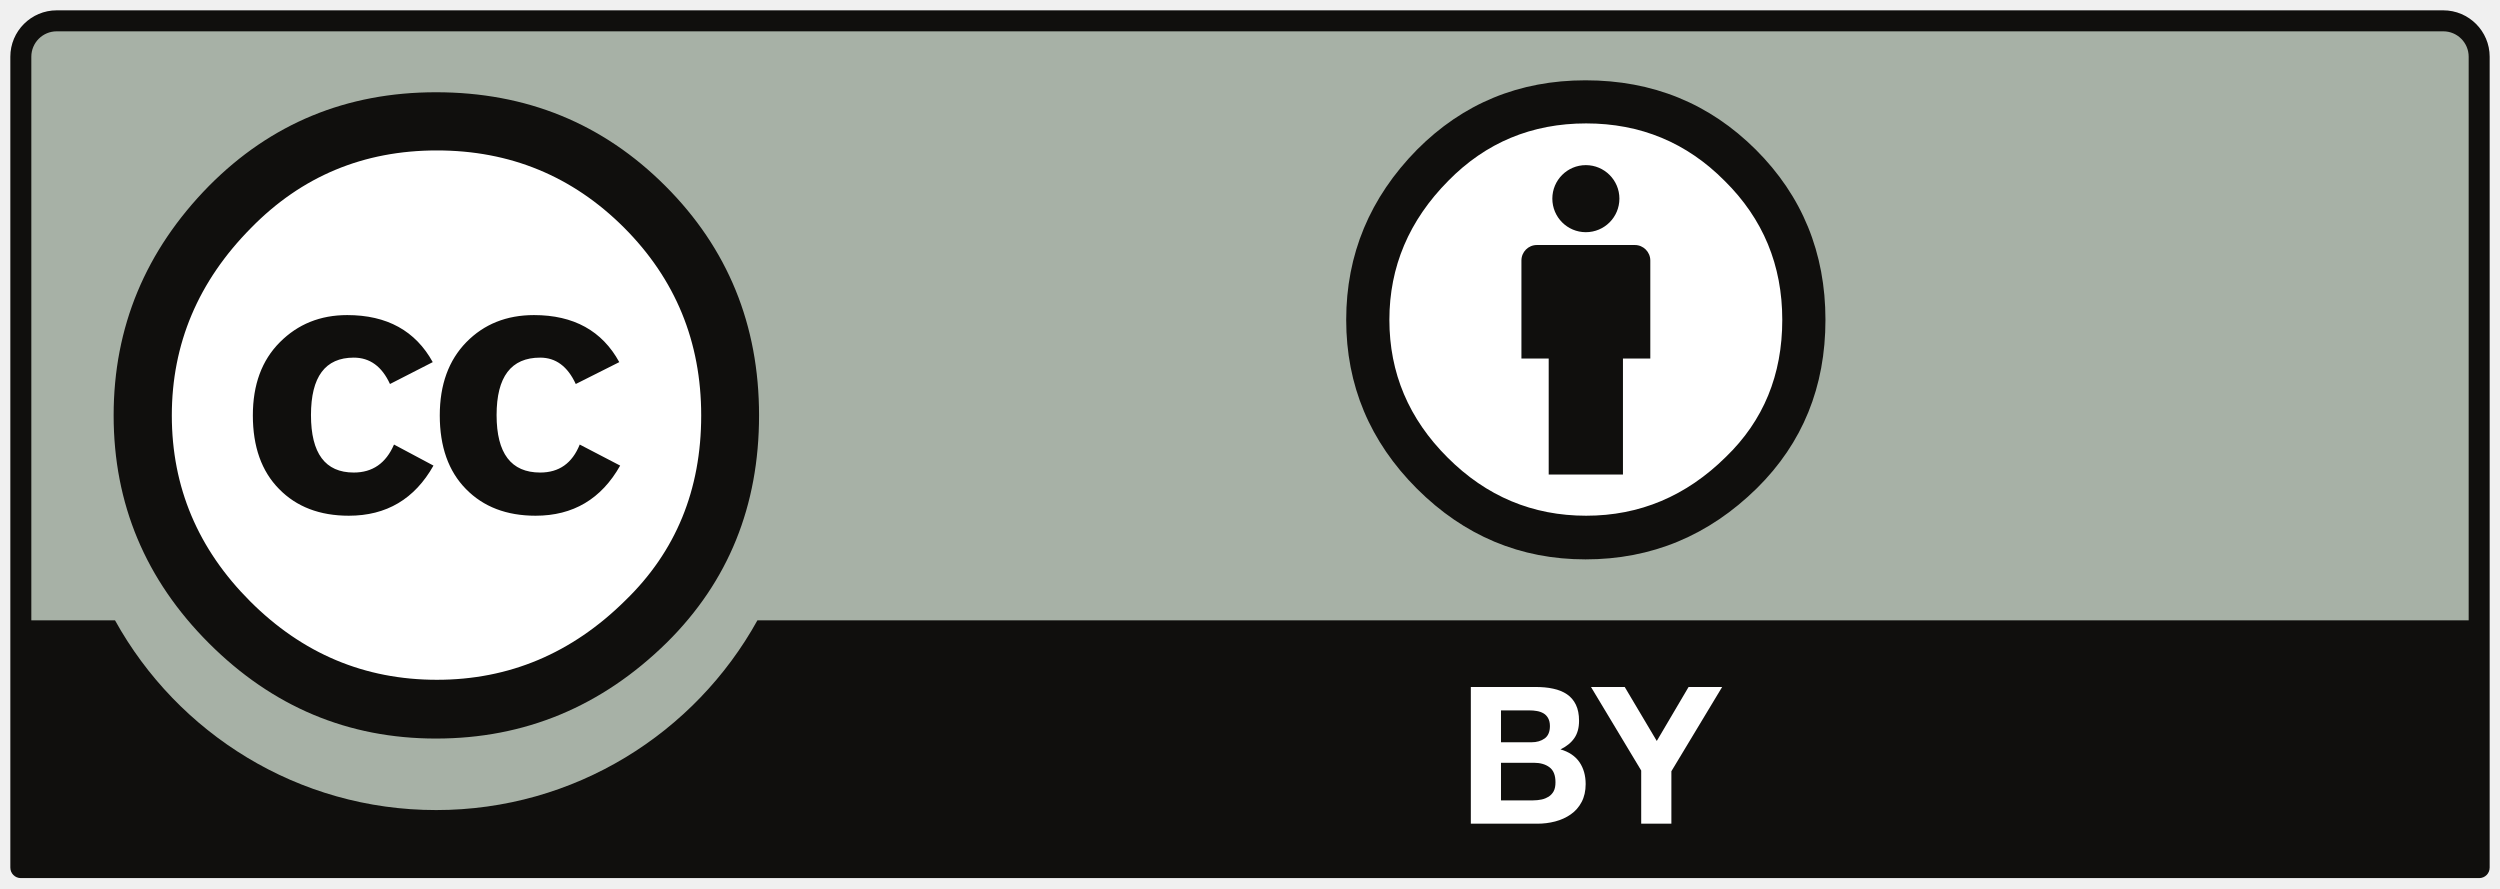
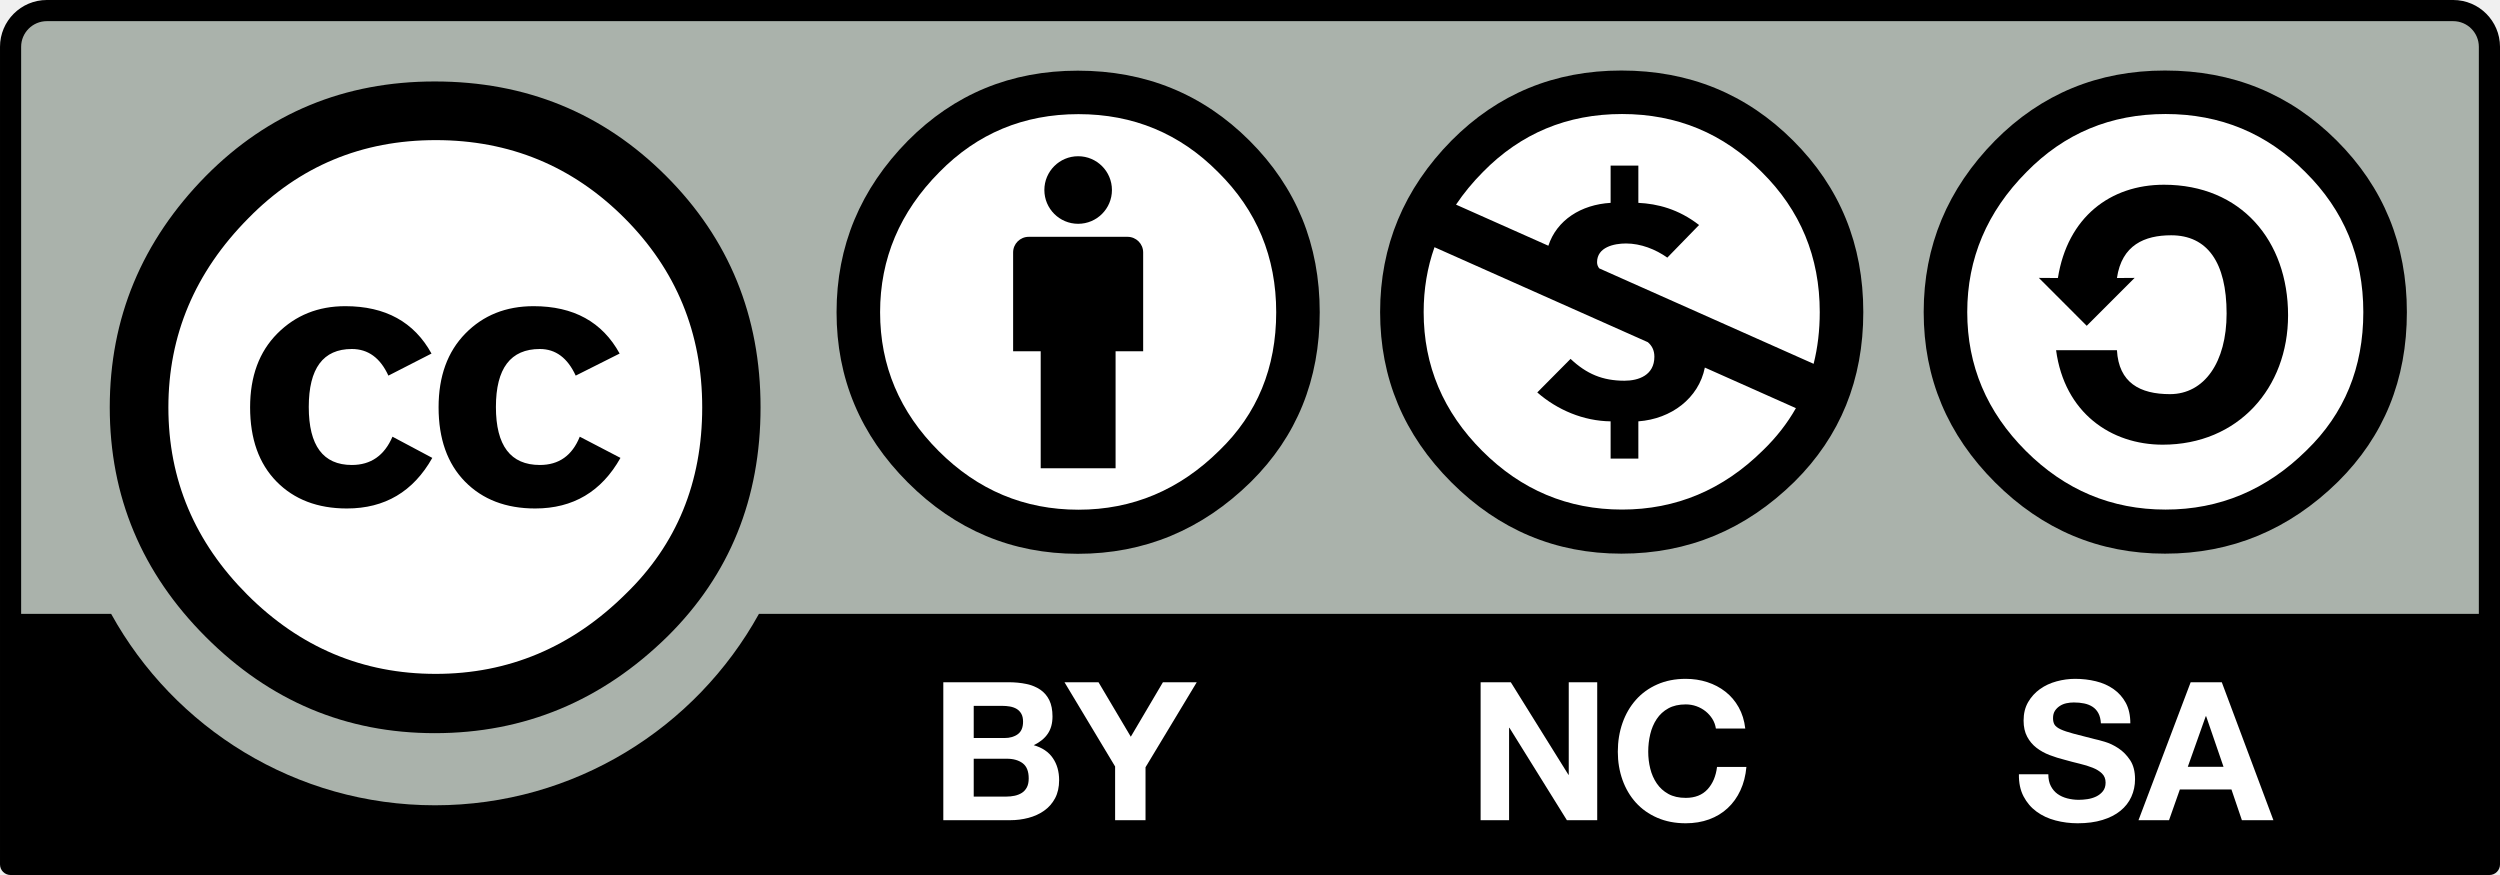
- <svg xmlns="http://www.w3.org/2000/svg" width="121pt" height="43pt" viewBox="0 0 121 43" version="1.1">
-   <g id="surface1">
-     <path style=" stroke:none;fill-rule:nonzero;fill:rgb(65.52%,69.33%,64.906%);fill-opacity:1;" d="M 3.641 1.008 L 116.992 1.211 C 118.578 1.211 119.992 0.973 119.992 4.367 L 119.855 41.699 L 0.781 41.699 L 0.781 4.23 C 0.781 2.555 0.941 1.008 3.641 1.008 " />
-     <path style=" stroke:none;fill-rule:nonzero;fill:rgb(6.302%,5.762%,5.057%);fill-opacity:1;" d="M 118.254 0.5 L 2.746 0.5 C 1.508 0.5 0.5 1.508 0.5 2.746 L 0.5 41.992 C 0.5 42.273 0.727 42.5 1.008 42.5 L 119.992 42.5 C 120.273 42.5 120.5 42.273 120.5 41.992 L 120.5 2.746 C 120.5 1.508 119.492 0.5 118.254 0.5 Z M 2.746 1.516 L 118.254 1.516 C 118.934 1.516 119.484 2.066 119.484 2.746 C 119.484 2.746 119.484 18.594 119.484 30.023 L 36.66 30.023 C 33.633 35.492 27.805 39.207 21.113 39.207 C 14.418 39.207 8.594 35.496 5.566 30.023 L 1.516 30.023 C 1.516 18.594 1.516 2.746 1.516 2.746 C 1.516 2.066 2.066 1.516 2.746 1.516 " />
-     <path style=" stroke:none;fill-rule:nonzero;fill:rgb(100%,100%,100%);fill-opacity:1;" d="M 74.309 33.25 C 74.625 33.25 74.91 33.273 75.172 33.332 C 75.434 33.387 75.656 33.477 75.844 33.605 C 76.027 33.73 76.172 33.898 76.273 34.109 C 76.375 34.32 76.426 34.578 76.426 34.887 C 76.426 35.223 76.352 35.5 76.199 35.723 C 76.047 35.945 75.824 36.125 75.527 36.27 C 75.934 36.387 76.242 36.594 76.445 36.887 C 76.645 37.18 76.746 37.535 76.746 37.949 C 76.746 38.281 76.68 38.574 76.551 38.816 C 76.422 39.062 76.246 39.262 76.027 39.414 C 75.805 39.57 75.555 39.684 75.273 39.758 C 74.988 39.832 74.703 39.867 74.402 39.867 L 71.188 39.867 L 71.188 33.25 Z M 74.121 35.926 C 74.383 35.926 74.594 35.863 74.766 35.738 C 74.93 35.617 75.016 35.418 75.016 35.141 C 75.016 34.984 74.984 34.859 74.93 34.762 C 74.875 34.66 74.801 34.582 74.707 34.527 C 74.613 34.473 74.508 34.434 74.387 34.414 C 74.27 34.391 74.141 34.383 74.012 34.383 L 72.648 34.383 L 72.648 35.926 Z M 74.207 38.738 C 74.352 38.738 74.484 38.723 74.617 38.695 C 74.746 38.668 74.859 38.617 74.961 38.555 C 75.059 38.488 75.141 38.402 75.199 38.293 C 75.258 38.18 75.285 38.039 75.285 37.863 C 75.285 37.523 75.191 37.281 74.996 37.137 C 74.805 36.992 74.551 36.918 74.234 36.918 L 72.648 36.918 L 72.648 38.738 L 74.207 38.738 " />
-     <path style=" stroke:none;fill-rule:nonzero;fill:rgb(100%,100%,100%);fill-opacity:1;" d="M 77.004 33.25 L 78.637 33.25 L 80.188 35.863 L 81.727 33.25 L 83.352 33.25 L 80.895 37.328 L 80.895 39.867 L 79.434 39.867 L 79.434 37.293 L 77.004 33.25 " />
-     <path style=" stroke:none;fill-rule:nonzero;fill:rgb(100%,100%,100%);fill-opacity:1;" d="M 34.754 20.105 C 34.758 27.637 28.656 33.742 21.129 33.75 C 13.598 33.75 7.488 27.652 7.484 20.121 C 7.484 20.117 7.484 20.113 7.484 20.105 C 7.48 12.578 13.582 6.469 21.109 6.465 C 28.641 6.461 34.75 12.559 34.754 20.09 C 34.754 20.094 34.754 20.102 34.754 20.105 " />
-     <path style=" stroke:none;fill-rule:nonzero;fill:rgb(6.302%,5.762%,5.057%);fill-opacity:1;" d="M 32.203 9 C 35.227 12.023 36.738 15.727 36.738 20.105 C 36.738 24.484 35.254 28.148 32.281 31.094 C 29.129 34.195 25.402 35.746 21.102 35.746 C 16.852 35.746 13.188 34.207 10.113 31.133 C 7.039 28.059 5.5 24.383 5.5 20.105 C 5.5 15.832 7.039 12.129 10.113 9 C 13.109 5.977 16.773 4.465 21.102 4.465 C 25.48 4.465 29.18 5.977 32.203 9 Z M 12.148 11.035 C 9.594 13.617 8.316 16.641 8.316 20.109 C 8.316 23.578 9.582 26.578 12.109 29.105 C 14.641 31.637 17.652 32.902 21.145 32.902 C 24.641 32.902 27.68 31.621 30.262 29.066 C 32.711 26.695 33.938 23.711 33.938 20.109 C 33.938 16.539 32.691 13.508 30.203 11.016 C 27.711 8.527 24.691 7.281 21.145 7.281 C 17.598 7.281 14.598 8.531 12.148 11.035 Z M 18.875 18.586 C 18.484 17.734 17.902 17.309 17.121 17.309 C 15.742 17.309 15.051 18.234 15.051 20.09 C 15.051 21.945 15.742 22.871 17.121 22.871 C 18.031 22.871 18.68 22.422 19.07 21.516 L 20.98 22.535 C 20.07 24.152 18.703 24.961 16.883 24.961 C 15.477 24.961 14.352 24.531 13.508 23.668 C 12.66 22.809 12.238 21.621 12.238 20.105 C 12.238 18.617 12.672 17.438 13.547 16.562 C 14.418 15.688 15.504 15.25 16.805 15.25 C 18.73 15.25 20.109 16.012 20.945 17.527 Z M 27.867 18.586 C 27.473 17.734 26.902 17.309 26.145 17.309 C 24.738 17.309 24.035 18.234 24.035 20.09 C 24.035 21.945 24.738 22.871 26.145 22.871 C 27.059 22.871 27.695 22.422 28.059 21.516 L 30.016 22.535 C 29.105 24.152 27.738 24.961 25.922 24.961 C 24.52 24.961 23.395 24.531 22.551 23.668 C 21.707 22.809 21.285 21.621 21.285 20.105 C 21.285 18.617 21.715 17.438 22.57 16.562 C 23.426 15.688 24.52 15.25 25.844 15.25 C 27.766 15.25 29.145 16.012 29.973 17.527 L 27.867 18.586 " />
-     <path style=" stroke:none;fill-rule:nonzero;fill:rgb(100%,100%,100%);fill-opacity:1;" d="M 76.77 4.977 C 82.699 4.977 87.508 9.785 87.508 15.719 C 87.508 21.648 82.699 26.457 76.77 26.457 C 70.836 26.457 66.027 21.648 66.027 15.719 C 66.027 9.785 70.836 4.977 76.77 4.977 " />
-     <path style=" stroke:none;fill-rule:nonzero;fill:rgb(6.302%,5.762%,5.057%);fill-opacity:1;" d="M 79.875 12.609 C 79.875 12.195 79.539 11.859 79.129 11.859 L 74.383 11.859 C 73.969 11.859 73.637 12.195 73.637 12.609 L 73.637 17.352 L 74.957 17.352 L 74.957 22.969 L 78.551 22.969 L 78.551 17.352 L 79.875 17.352 L 79.875 12.609 " />
-     <path style=" stroke:none;fill-rule:nonzero;fill:rgb(6.302%,5.762%,5.057%);fill-opacity:1;" d="M 76.754 7.992 C 77.652 7.992 78.379 8.719 78.379 9.613 C 78.379 10.512 77.652 11.238 76.754 11.238 C 75.859 11.238 75.133 10.512 75.133 9.613 C 75.133 8.719 75.859 7.992 76.754 7.992 " />
-     <path style=" stroke:none;fill-rule:nonzero;fill:rgb(6.302%,5.762%,5.057%);fill-opacity:1;" d="M 76.738 3.887 C 73.527 3.887 70.809 5.008 68.582 7.246 C 66.301 9.566 65.156 12.312 65.156 15.48 C 65.156 18.648 66.301 21.375 68.582 23.656 C 70.867 25.934 73.586 27.074 76.738 27.074 C 79.934 27.074 82.703 25.926 85.039 23.625 C 87.246 21.441 88.352 18.727 88.352 15.48 C 88.352 12.234 87.227 9.488 84.984 7.246 C 82.738 5.008 79.992 3.887 76.738 3.887 Z M 76.77 5.973 C 79.402 5.973 81.637 6.902 83.473 8.754 C 85.332 10.59 86.262 12.832 86.262 15.48 C 86.262 18.148 85.352 20.359 83.531 22.117 C 81.613 24.012 79.363 24.961 76.77 24.961 C 74.176 24.961 71.941 24.023 70.066 22.148 C 68.184 20.273 67.246 18.051 67.246 15.48 C 67.246 12.91 68.199 10.668 70.094 8.754 C 71.91 6.902 74.137 5.973 76.77 5.973 " />
+ <svg xmlns="http://www.w3.org/2000/svg" width="120" height="42" id="svg2759" version="1.0">
+   <defs id="defs2761" />
+   <g id="layer1">
+     <g transform="matrix(0.9937808,0,0,0.9936696,-437.1233,-74.43691)" id="g117">
+       <path id="path3817_5_" nodetypes="ccccccc" d="M 443.289,75.367 L 557.352,75.569 C 558.946,75.569 560.37,75.333 560.37,78.75 L 560.23,116.317 L 440.41,116.317 L 440.41,78.61 C 440.41,76.925 440.573,75.367 443.289,75.367 z" style="fill:#aab2ab" />
+       <path d="M 558.349,74.911 L 442.121,74.911 C 440.874,74.911 439.859,75.926 439.859,77.172 L 439.859,116.668 C 439.859,116.95 440.087,117.179 440.37,117.179 L 560.099,117.179 C 560.381,117.179 560.61,116.95 560.61,116.668 L 560.61,77.172 C 560.61,75.926 559.595,74.911 558.349,74.911 z M 442.121,75.933 L 558.349,75.933 C 559.033,75.933 559.588,76.489 559.588,77.172 C 559.588,77.172 559.588,93.069 559.588,104.566 L 476.515,104.566 C 473.47,110.072 467.603,113.811 460.871,113.811 C 454.136,113.811 448.271,110.076 445.228,104.566 L 440.88,104.566 C 440.88,93.069 440.88,77.172 440.88,77.172 C 440.88,76.489 441.437,75.933 442.121,75.933 z" id="path120" />
+       <g id="g5908_5_" transform="matrix(0.872921,0,0,0.872921,50.12536,143.2144)">
+         <path id="path5906_5_" cx="296.354" ry="22.94" cy="264.358" type="arc" rx="22.94" d="M 486.266,-55.707 C 486.272,-47.026 479.238,-39.985 470.558,-39.98 C 461.878,-39.974 454.836,-47.007 454.831,-55.688 C 454.831,-55.694 454.831,-55.7 454.831,-55.707 C 454.825,-64.387 461.859,-71.428 470.539,-71.434 C 479.22,-71.439 486.261,-64.406 486.266,-55.726 C 486.266,-55.719 486.266,-55.713 486.266,-55.707 z" style="fill:#ffffff" />
+         <g id="g5706_5_" transform="translate(-289.6157,99.0653)">
+           <path id="path5708_5_" d="M 772.942,-167.574 C 776.427,-164.089 778.169,-159.821 778.169,-154.772 C 778.169,-149.723 776.457,-145.5 773.031,-142.104 C 769.395,-138.528 765.099,-136.74 760.141,-136.74 C 755.243,-136.74 751.021,-138.513 747.477,-142.06 C 743.931,-145.605 742.159,-149.842 742.159,-154.772 C 742.159,-159.701 743.931,-163.968 747.477,-167.574 C 750.932,-171.061 755.154,-172.804 760.141,-172.804 C 765.19,-172.804 769.456,-171.061 772.942,-167.574 z M 749.823,-165.229 C 746.876,-162.253 745.403,-158.766 745.403,-154.767 C 745.403,-150.769 746.862,-147.312 749.777,-144.396 C 752.695,-141.48 756.166,-140.021 760.195,-140.021 C 764.223,-140.021 767.725,-141.494 770.702,-144.44 C 773.528,-147.177 774.941,-150.618 774.941,-154.767 C 774.941,-158.885 773.504,-162.38 770.633,-165.252 C 767.762,-168.122 764.283,-169.558 760.195,-169.558 C 756.107,-169.558 752.648,-168.115 749.823,-165.229 z M 757.577,-156.526 C 757.127,-157.508 756.454,-157.999 755.554,-157.999 C 753.966,-157.999 753.171,-156.929 753.171,-154.79 C 753.171,-152.65 753.966,-151.581 755.554,-151.581 C 756.604,-151.581 757.353,-152.102 757.803,-153.146 L 760.006,-151.973 C 758.955,-150.107 757.38,-149.174 755.28,-149.174 C 753.66,-149.174 752.363,-149.671 751.388,-150.663 C 750.413,-151.657 749.925,-153.027 749.925,-154.772 C 749.925,-156.487 750.428,-157.848 751.433,-158.857 C 752.438,-159.865 753.691,-160.369 755.191,-160.369 C 757.411,-160.369 759,-159.495 759.962,-157.747 L 757.577,-156.526 z M 767.941,-156.526 C 767.49,-157.508 766.829,-157.999 765.958,-157.999 C 764.338,-157.999 763.526,-156.929 763.526,-154.79 C 763.526,-152.65 764.338,-151.581 765.958,-151.581 C 767.01,-151.581 767.746,-152.102 768.166,-153.146 L 770.418,-151.973 C 769.37,-150.107 767.797,-149.174 765.7,-149.174 C 764.082,-149.174 762.788,-149.671 761.814,-150.663 C 760.841,-151.657 760.354,-153.027 760.354,-154.772 C 760.354,-156.487 760.848,-157.848 761.837,-158.857 C 762.825,-159.865 764.082,-160.369 765.611,-160.369 C 767.827,-160.369 769.414,-159.495 770.372,-157.747 L 767.941,-156.526 z" />
+         </g>
+       </g>
+       <g id="g126">
+         <circle cx="491.946" cy="90.232" r="10.806" id="circle128" style="fill:#ffffff" />
+         <g id="g130">
+           <path d="M 495.074,87.105 C 495.074,86.688 494.736,86.351 494.32,86.351 L 489.547,86.351 C 489.131,86.351 488.793,86.688 488.793,87.105 L 488.793,91.878 L 490.125,91.878 L 490.125,97.53 L 493.742,97.53 L 493.742,91.878 L 495.074,91.878 L 495.074,87.105 L 495.074,87.105 z" id="path132" />
+           <circle cx="491.934" cy="84.09" r="1.632" id="circle134" />
+         </g>
+         <path clip-rule="evenodd" d="M 491.918,78.325 C 488.687,78.325 485.951,79.453 483.711,81.709 C 481.414,84.042 480.265,86.805 480.265,89.994 C 480.265,93.183 481.414,95.925 483.711,98.221 C 486.009,100.515 488.746,101.663 491.918,101.663 C 495.131,101.663 497.917,100.506 500.273,98.191 C 502.493,95.994 503.602,93.261 503.602,89.994 C 503.602,86.726 502.473,83.965 500.214,81.709 C 497.956,79.453 495.191,78.325 491.918,78.325 z M 491.949,80.425 C 494.597,80.425 496.845,81.359 498.695,83.226 C 500.565,85.073 501.5,87.33 501.5,89.994 C 501.5,92.677 500.584,94.904 498.753,96.674 C 496.826,98.58 494.557,99.533 491.949,99.533 C 489.338,99.533 487.089,98.59 485.201,96.703 C 483.312,94.817 482.368,92.581 482.368,89.994 C 482.368,87.407 483.322,85.151 485.23,83.226 C 487.061,81.359 489.3,80.425 491.949,80.425 z" id="path136" style="fill-rule:evenodd" />
+       </g>
+       <g enable-background="new    " id="g138">
+         <path d="M 488.563,107.867 C 488.88,107.867 489.17,107.896 489.432,107.951 C 489.694,108.007 489.918,108.099 490.106,108.227 C 490.292,108.354 490.437,108.523 490.541,108.734 C 490.643,108.946 490.695,109.207 490.695,109.519 C 490.695,109.854 490.619,110.134 490.465,110.357 C 490.313,110.582 490.086,110.765 489.788,110.908 C 490.2,111.026 490.507,111.233 490.71,111.529 C 490.914,111.825 491.015,112.182 491.015,112.599 C 491.015,112.935 490.95,113.226 490.819,113.472 C 490.688,113.717 490.511,113.918 490.29,114.073 C 490.069,114.229 489.816,114.345 489.533,114.419 C 489.249,114.494 488.958,114.531 488.658,114.531 L 485.421,114.531 L 485.421,107.867 L 488.563,107.867 L 488.563,107.867 z M 488.375,110.562 C 488.637,110.562 488.852,110.5 489.02,110.376 C 489.189,110.252 489.273,110.051 489.273,109.771 C 489.273,109.616 489.245,109.488 489.189,109.39 C 489.132,109.29 489.058,109.213 488.964,109.156 C 488.871,109.101 488.763,109.062 488.642,109.04 C 488.52,109.019 488.394,109.008 488.263,109.008 L 486.89,109.008 L 486.89,110.562 L 488.375,110.562 z M 488.461,113.391 C 488.605,113.391 488.742,113.377 488.873,113.349 C 489.003,113.32 489.119,113.273 489.219,113.209 C 489.319,113.144 489.398,113.055 489.458,112.942 C 489.516,112.831 489.546,112.688 489.546,112.514 C 489.546,112.172 489.45,111.928 489.256,111.781 C 489.063,111.636 488.807,111.562 488.49,111.562 L 486.89,111.562 L 486.89,113.391 L 488.461,113.391 z" id="path140" style="fill:#ffffff" />
+         <path d="M 491.274,107.867 L 492.917,107.867 L 494.477,110.499 L 496.029,107.867 L 497.663,107.867 L 495.188,111.974 L 495.188,114.531 L 493.719,114.531 L 493.719,111.937 L 491.274,107.867 z" id="path142" style="fill:#ffffff" />
+       </g>
+       <g enable-background="new    " id="g144">
+         <path d="M 538.916,112.884 C 538.997,113.039 539.103,113.165 539.237,113.262 C 539.371,113.358 539.527,113.43 539.708,113.477 C 539.887,113.523 540.073,113.547 540.266,113.547 C 540.396,113.547 540.536,113.536 540.685,113.514 C 540.833,113.492 540.973,113.45 541.104,113.388 C 541.234,113.326 541.342,113.24 541.43,113.131 C 541.516,113.022 541.56,112.884 541.56,112.716 C 541.56,112.535 541.502,112.39 541.387,112.277 C 541.273,112.165 541.122,112.072 540.936,111.997 C 540.75,111.923 540.538,111.857 540.302,111.801 C 540.066,111.745 539.827,111.683 539.584,111.614 C 539.335,111.552 539.093,111.476 538.857,111.386 C 538.622,111.296 538.41,111.179 538.223,111.035 C 538.038,110.893 537.886,110.714 537.772,110.499 C 537.657,110.284 537.599,110.024 537.599,109.72 C 537.599,109.377 537.672,109.08 537.818,108.828 C 537.964,108.576 538.156,108.366 538.391,108.197 C 538.627,108.029 538.895,107.905 539.194,107.824 C 539.492,107.743 539.791,107.703 540.088,107.703 C 540.437,107.703 540.771,107.742 541.091,107.82 C 541.411,107.897 541.696,108.024 541.944,108.198 C 542.193,108.373 542.39,108.596 542.537,108.866 C 542.682,109.138 542.755,109.466 542.755,109.852 L 541.333,109.852 C 541.321,109.652 541.28,109.487 541.208,109.357 C 541.137,109.227 541.042,109.124 540.924,109.049 C 540.807,108.975 540.672,108.921 540.521,108.891 C 540.37,108.859 540.204,108.844 540.024,108.844 C 539.907,108.844 539.789,108.856 539.671,108.881 C 539.553,108.906 539.447,108.949 539.351,109.012 C 539.254,109.074 539.176,109.151 539.114,109.245 C 539.052,109.339 539.021,109.457 539.021,109.6 C 539.021,109.73 539.045,109.837 539.095,109.917 C 539.145,109.998 539.243,110.073 539.389,110.142 C 539.536,110.21 539.737,110.278 539.995,110.347 C 540.252,110.415 540.59,110.503 541.006,110.608 C 541.13,110.633 541.303,110.679 541.523,110.744 C 541.744,110.81 541.963,110.913 542.18,111.057 C 542.398,111.2 542.585,111.392 542.745,111.631 C 542.903,111.87 542.982,112.177 542.982,112.551 C 542.982,112.855 542.922,113.139 542.804,113.4 C 542.686,113.662 542.51,113.888 542.277,114.077 C 542.043,114.268 541.754,114.415 541.409,114.52 C 541.064,114.627 540.665,114.68 540.209,114.68 C 539.842,114.68 539.487,114.634 539.141,114.544 C 538.795,114.453 538.491,114.312 538.227,114.118 C 537.962,113.925 537.752,113.678 537.596,113.379 C 537.441,113.08 537.366,112.726 537.373,112.314 L 538.794,112.314 C 538.794,112.538 538.834,112.729 538.916,112.884 z" id="path146" style="fill:#ffffff" />
+         <path d="M 547.172,107.867 L 549.665,114.531 L 548.143,114.531 L 547.639,113.047 L 545.147,113.047 L 544.624,114.531 L 543.149,114.531 L 545.669,107.867 L 547.172,107.867 z M 547.256,111.953 L 546.417,109.51 L 546.397,109.51 L 545.53,111.953 L 547.256,111.953 z" id="path148" style="fill:#ffffff" />
+       </g>
+       <g enable-background="new    " id="g150">
+         <path d="M 512.831,107.867 L 515.615,112.338 L 515.63,112.338 L 515.63,107.867 L 517.005,107.867 L 517.005,114.531 L 515.54,114.531 L 512.766,110.069 L 512.748,110.069 L 512.748,114.531 L 511.373,114.531 L 511.373,107.867 L 512.831,107.867 z" id="path152" style="fill:#ffffff" />
+         <path d="M 522.569,109.643 C 522.482,109.502 522.373,109.379 522.242,109.273 C 522.111,109.168 521.963,109.085 521.798,109.026 C 521.633,108.967 521.46,108.938 521.281,108.938 C 520.951,108.938 520.67,109.001 520.44,109.129 C 520.209,109.256 520.023,109.427 519.88,109.642 C 519.737,109.856 519.632,110.101 519.567,110.374 C 519.501,110.647 519.469,110.931 519.469,111.223 C 519.469,111.503 519.501,111.775 519.567,112.039 C 519.632,112.304 519.737,112.542 519.88,112.753 C 520.023,112.965 520.209,113.134 520.44,113.262 C 520.67,113.39 520.951,113.453 521.281,113.453 C 521.728,113.453 522.079,113.316 522.331,113.042 C 522.583,112.769 522.737,112.407 522.792,111.959 L 524.211,111.959 C 524.174,112.376 524.078,112.753 523.922,113.089 C 523.767,113.426 523.561,113.712 523.306,113.949 C 523.051,114.187 522.752,114.367 522.41,114.492 C 522.068,114.617 521.691,114.68 521.281,114.68 C 520.77,114.68 520.311,114.591 519.903,114.413 C 519.496,114.236 519.151,113.991 518.871,113.681 C 518.59,113.369 518.375,113.003 518.225,112.583 C 518.076,112.162 518,111.71 518,111.224 C 518,110.726 518.076,110.264 518.225,109.837 C 518.375,109.41 518.59,109.038 518.871,108.721 C 519.151,108.403 519.496,108.154 519.903,107.974 C 520.311,107.793 520.77,107.703 521.281,107.703 C 521.648,107.703 521.995,107.756 522.321,107.862 C 522.648,107.968 522.941,108.122 523.199,108.325 C 523.458,108.527 523.67,108.778 523.838,109.077 C 524.006,109.376 524.112,109.719 524.156,110.104 L 522.737,110.104 C 522.711,109.937 522.656,109.782 522.569,109.643 z" id="path154" style="fill:#ffffff" />
+       </g>
+       <g id="g6332_1_" transform="matrix(0.624995,0,0,0.624995,152.2987,316.9328)">
+         <path id="path6334_1_" cx="475.971" ry="29.21" cy="252.086" type="arc" rx="29.21" d="M 644.576,-363.116 C 644.584,-353.704 636.959,-346.068 627.547,-346.061 C 618.134,-346.055 610.5,-353.678 610.492,-363.092 C 610.492,-363.099 610.492,-363.109 610.492,-363.116 C 610.485,-372.527 618.111,-380.163 627.522,-380.171 C 636.934,-380.178 644.569,-372.552 644.576,-363.141 C 644.576,-363.132 644.576,-363.125 644.576,-363.116 z" style="fill:#ffffff" />
+         <g id="g6336_1_" transform="translate(-23.9521,-89.72962)">
+           <path id="path6338_1_" d="M 651.364,-292.057 C 646.192,-292.057 641.814,-290.251 638.233,-286.643 C 634.556,-282.909 632.717,-278.489 632.717,-273.386 C 632.717,-268.283 634.556,-263.896 638.233,-260.223 C 641.908,-256.552 646.286,-254.716 651.364,-254.716 C 656.505,-254.716 660.96,-256.568 664.73,-260.27 C 668.282,-263.787 670.058,-268.159 670.058,-273.386 C 670.058,-278.614 668.252,-283.033 664.636,-286.643 C 661.022,-290.251 656.599,-292.057 651.364,-292.057 z M 651.411,-288.696 C 655.649,-288.696 659.246,-287.203 662.207,-284.214 C 665.197,-281.259 666.692,-277.651 666.692,-273.386 C 666.692,-269.092 665.229,-265.53 662.299,-262.696 C 659.216,-259.648 655.585,-258.123 651.411,-258.123 C 647.236,-258.123 643.638,-259.633 640.616,-262.651 C 637.594,-265.67 636.083,-269.247 636.083,-273.386 C 636.083,-277.525 637.608,-281.135 640.663,-284.214 C 643.591,-287.203 647.174,-288.696 651.411,-288.696 z" />
+           <path id="path6340_1_" d="M 643.089,-276.02 C 643.833,-280.719 647.139,-283.23 651.285,-283.23 C 657.244,-283.23 660.877,-278.905 660.877,-273.138 C 660.877,-267.51 657.011,-263.139 651.191,-263.139 C 647.186,-263.139 643.6,-265.602 642.949,-270.44 L 647.652,-270.44 C 647.792,-267.929 649.422,-267.045 651.75,-267.045 C 654.403,-267.045 656.127,-269.509 656.127,-273.277 C 656.127,-277.231 654.638,-279.323 651.842,-279.323 C 649.794,-279.323 648.025,-278.578 647.652,-276.02 L 649.019,-276.03 L 645.317,-272.327 L 641.616,-276.03 L 643.089,-276.02 z" />
+         </g>
+       </g>
+       <g id="g6361_1_" transform="matrix(1.146822,0,0,1.146822,-85.92464,166.153)">
+         <path id="path6363_1_" cx="475.971" ry="29.21" cy="252.086" type="arc" rx="29.21" d="M 536.237,-66.415 C 536.241,-61.186 532.005,-56.947 526.779,-56.942 C 521.551,-56.939 517.31,-61.173 517.306,-66.401 C 517.306,-66.406 517.306,-66.41 517.306,-66.415 C 517.302,-71.642 521.537,-75.882 526.764,-75.887 C 531.992,-75.891 536.233,-71.655 536.237,-66.428 C 536.237,-66.424 536.237,-66.419 536.237,-66.415 z" style="fill:#ffffff" />
+         <path id="path6365_1_" d="M 526.758,-76.59 C 529.611,-76.59 532.022,-75.606 533.991,-73.639 C 535.962,-71.672 536.946,-69.263 536.946,-66.415 C 536.946,-63.566 535.978,-61.183 534.043,-59.266 C 531.988,-57.248 529.56,-56.24 526.758,-56.24 C 523.991,-56.24 521.605,-57.24 519.602,-59.241 C 517.598,-61.242 516.596,-63.633 516.596,-66.415 C 516.596,-69.196 517.598,-71.604 519.602,-73.639 C 521.554,-75.606 523.94,-76.59 526.758,-76.59 z M 518.886,-69.148 C 518.582,-68.29 518.43,-67.379 518.43,-66.415 C 518.43,-64.159 519.254,-62.209 520.901,-60.564 C 522.547,-58.919 524.508,-58.097 526.784,-58.097 C 529.059,-58.097 531.037,-58.927 532.718,-60.59 C 533.28,-61.133 533.744,-61.726 534.108,-62.369 L 530.273,-64.078 C 530.013,-62.787 528.862,-61.915 527.472,-61.813 L 527.472,-60.244 L 526.304,-60.244 L 526.304,-61.813 C 525.162,-61.826 524.059,-62.293 523.215,-63.031 L 524.617,-64.444 C 525.292,-63.809 525.966,-63.524 526.888,-63.524 C 527.485,-63.524 528.147,-63.757 528.147,-64.536 C 528.147,-64.811 528.04,-65.003 527.872,-65.147 L 526.902,-65.579 L 525.694,-66.117 C 525.096,-66.383 524.59,-66.607 524.083,-66.834 L 518.886,-69.148 z M 526.784,-74.758 C 524.474,-74.758 522.523,-73.944 520.926,-72.316 C 520.492,-71.878 520.114,-71.419 519.793,-70.941 L 523.682,-69.21 C 524.034,-70.289 525.059,-70.943 526.304,-71.016 L 526.304,-72.585 L 527.472,-72.585 L 527.472,-71.016 C 528.277,-70.977 529.159,-70.757 530.029,-70.083 L 528.692,-68.709 C 528.198,-69.059 527.576,-69.305 526.952,-69.305 C 526.447,-69.305 525.733,-69.15 525.733,-68.515 C 525.733,-68.418 525.765,-68.332 525.824,-68.257 L 527.125,-67.677 L 528.006,-67.285 C 528.569,-67.034 529.107,-66.795 529.64,-66.558 L 534.854,-64.236 C 535.026,-64.919 535.112,-65.646 535.112,-66.415 C 535.112,-68.739 534.297,-70.705 532.668,-72.316 C 531.054,-73.944 529.093,-74.758 526.784,-74.758 z" />
+       </g>
+     </g>
  </g>
</svg>
